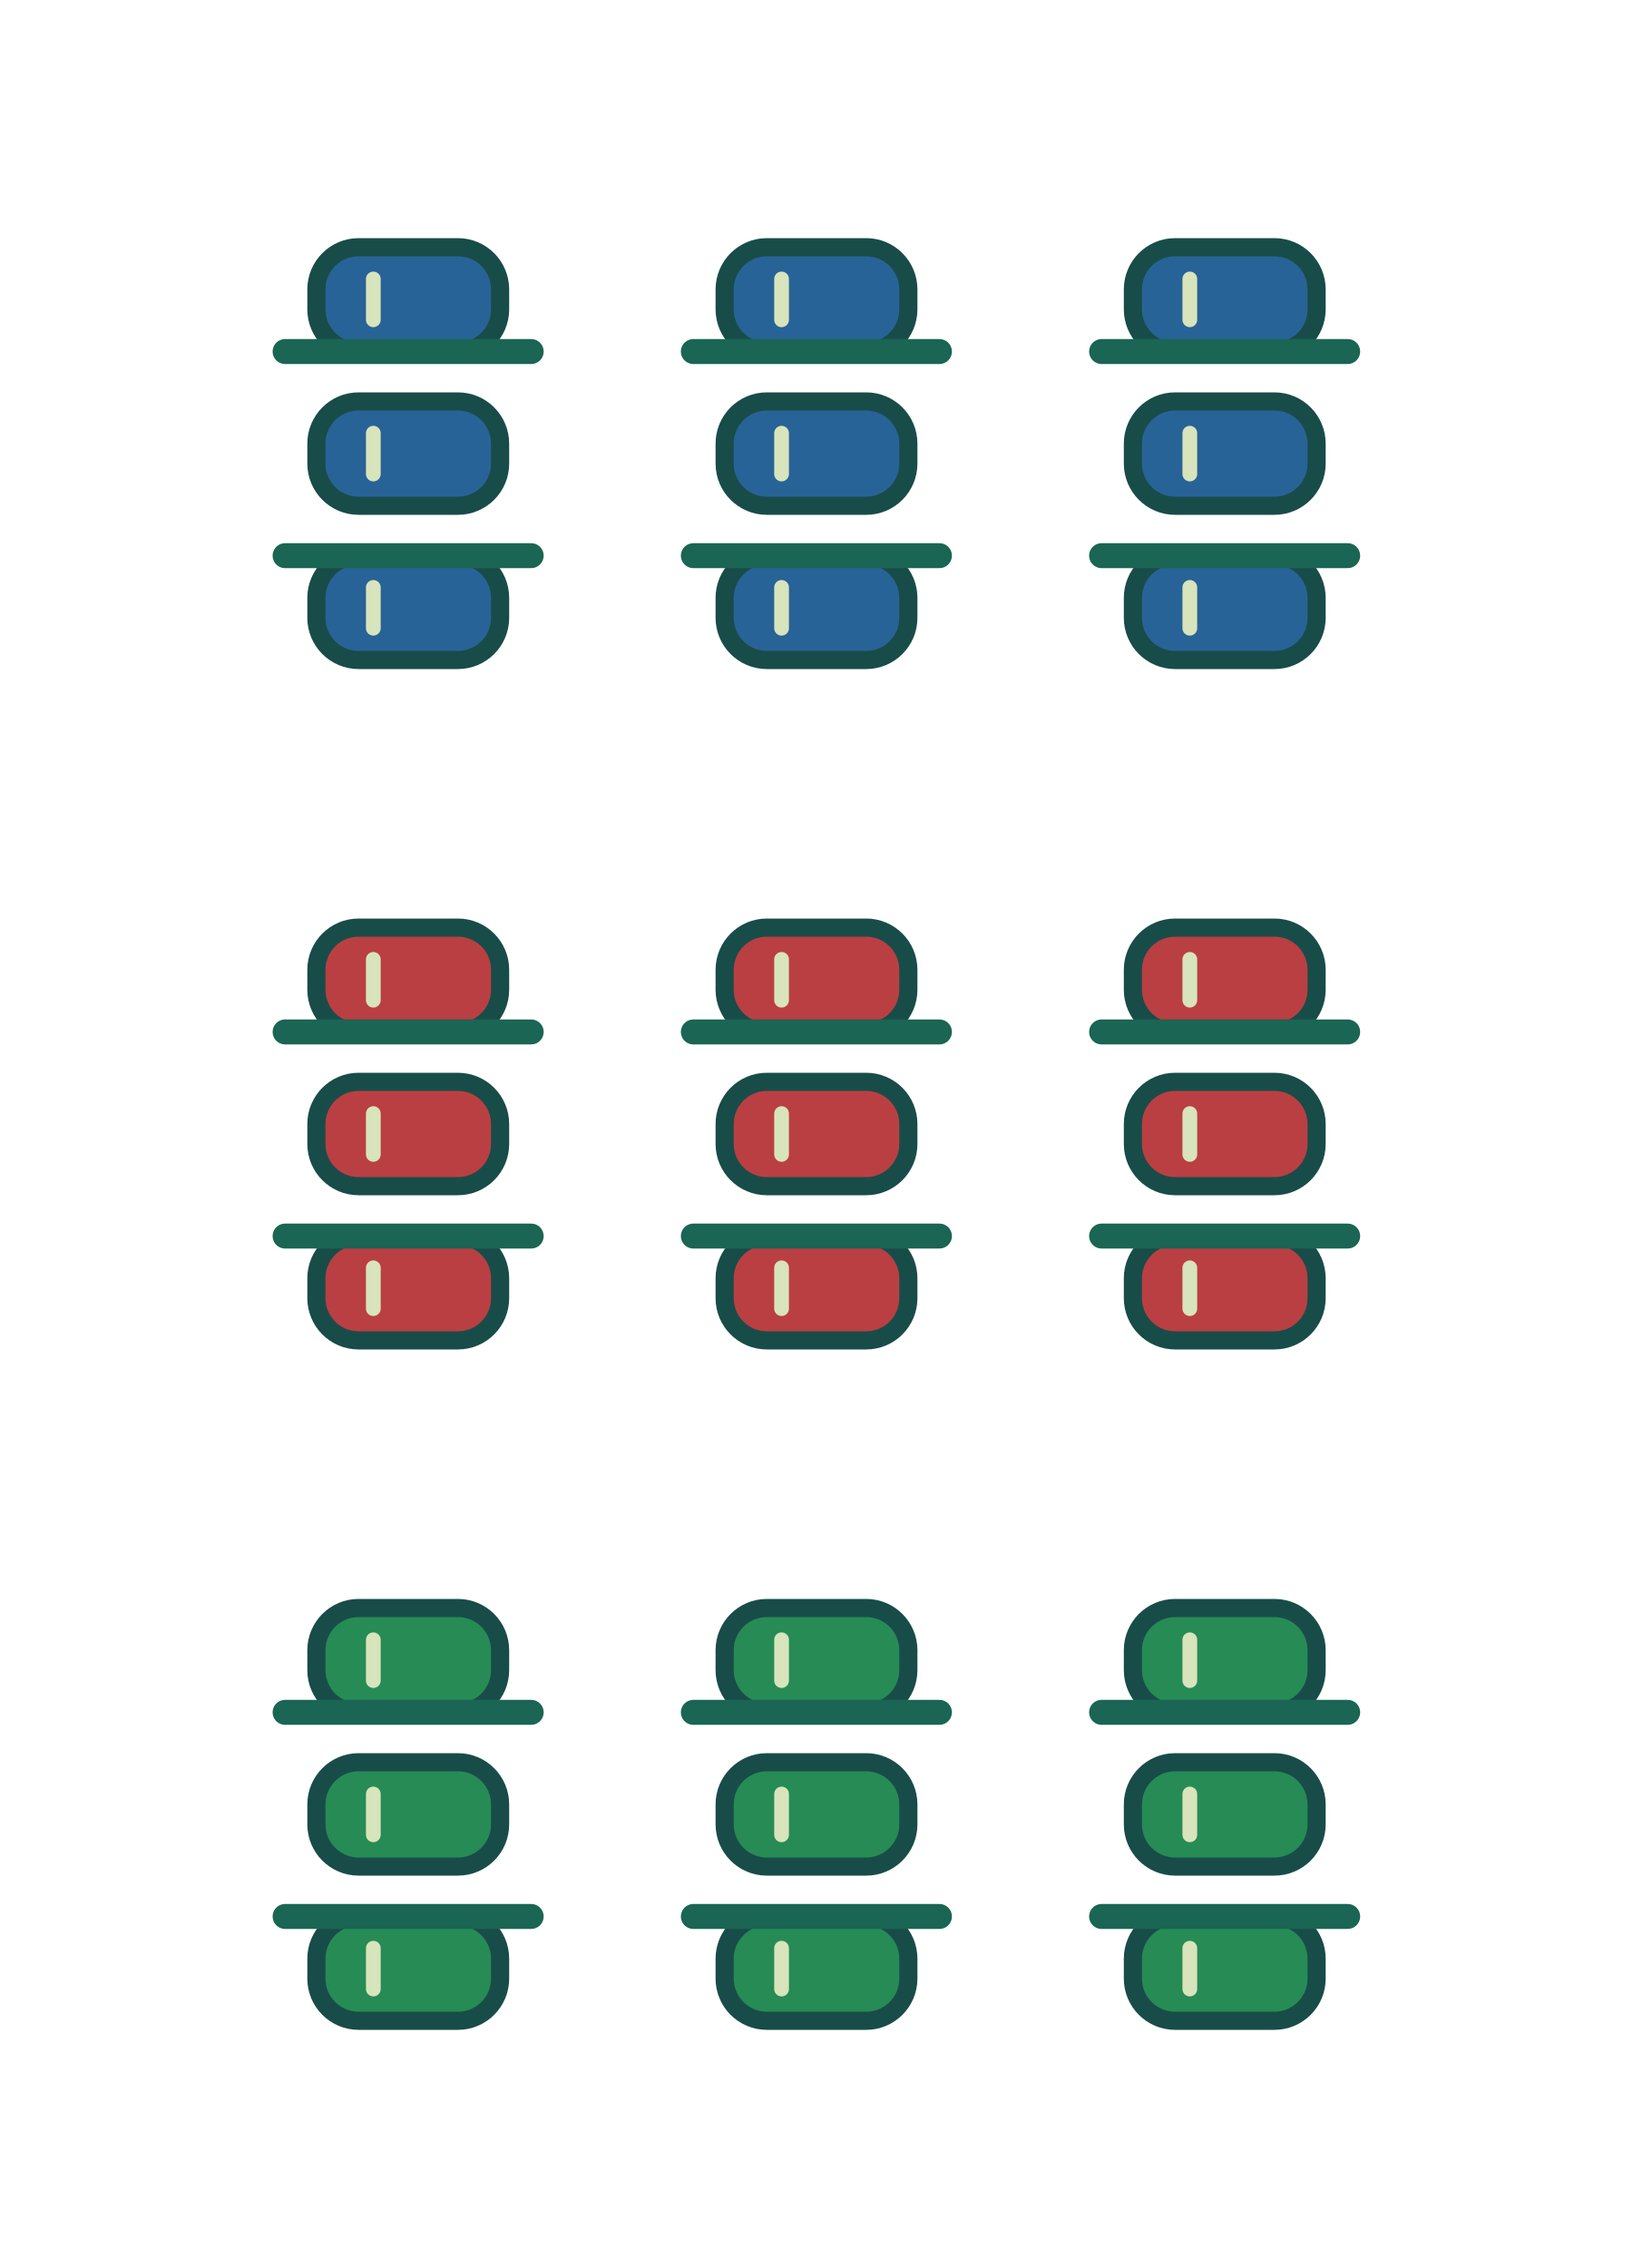
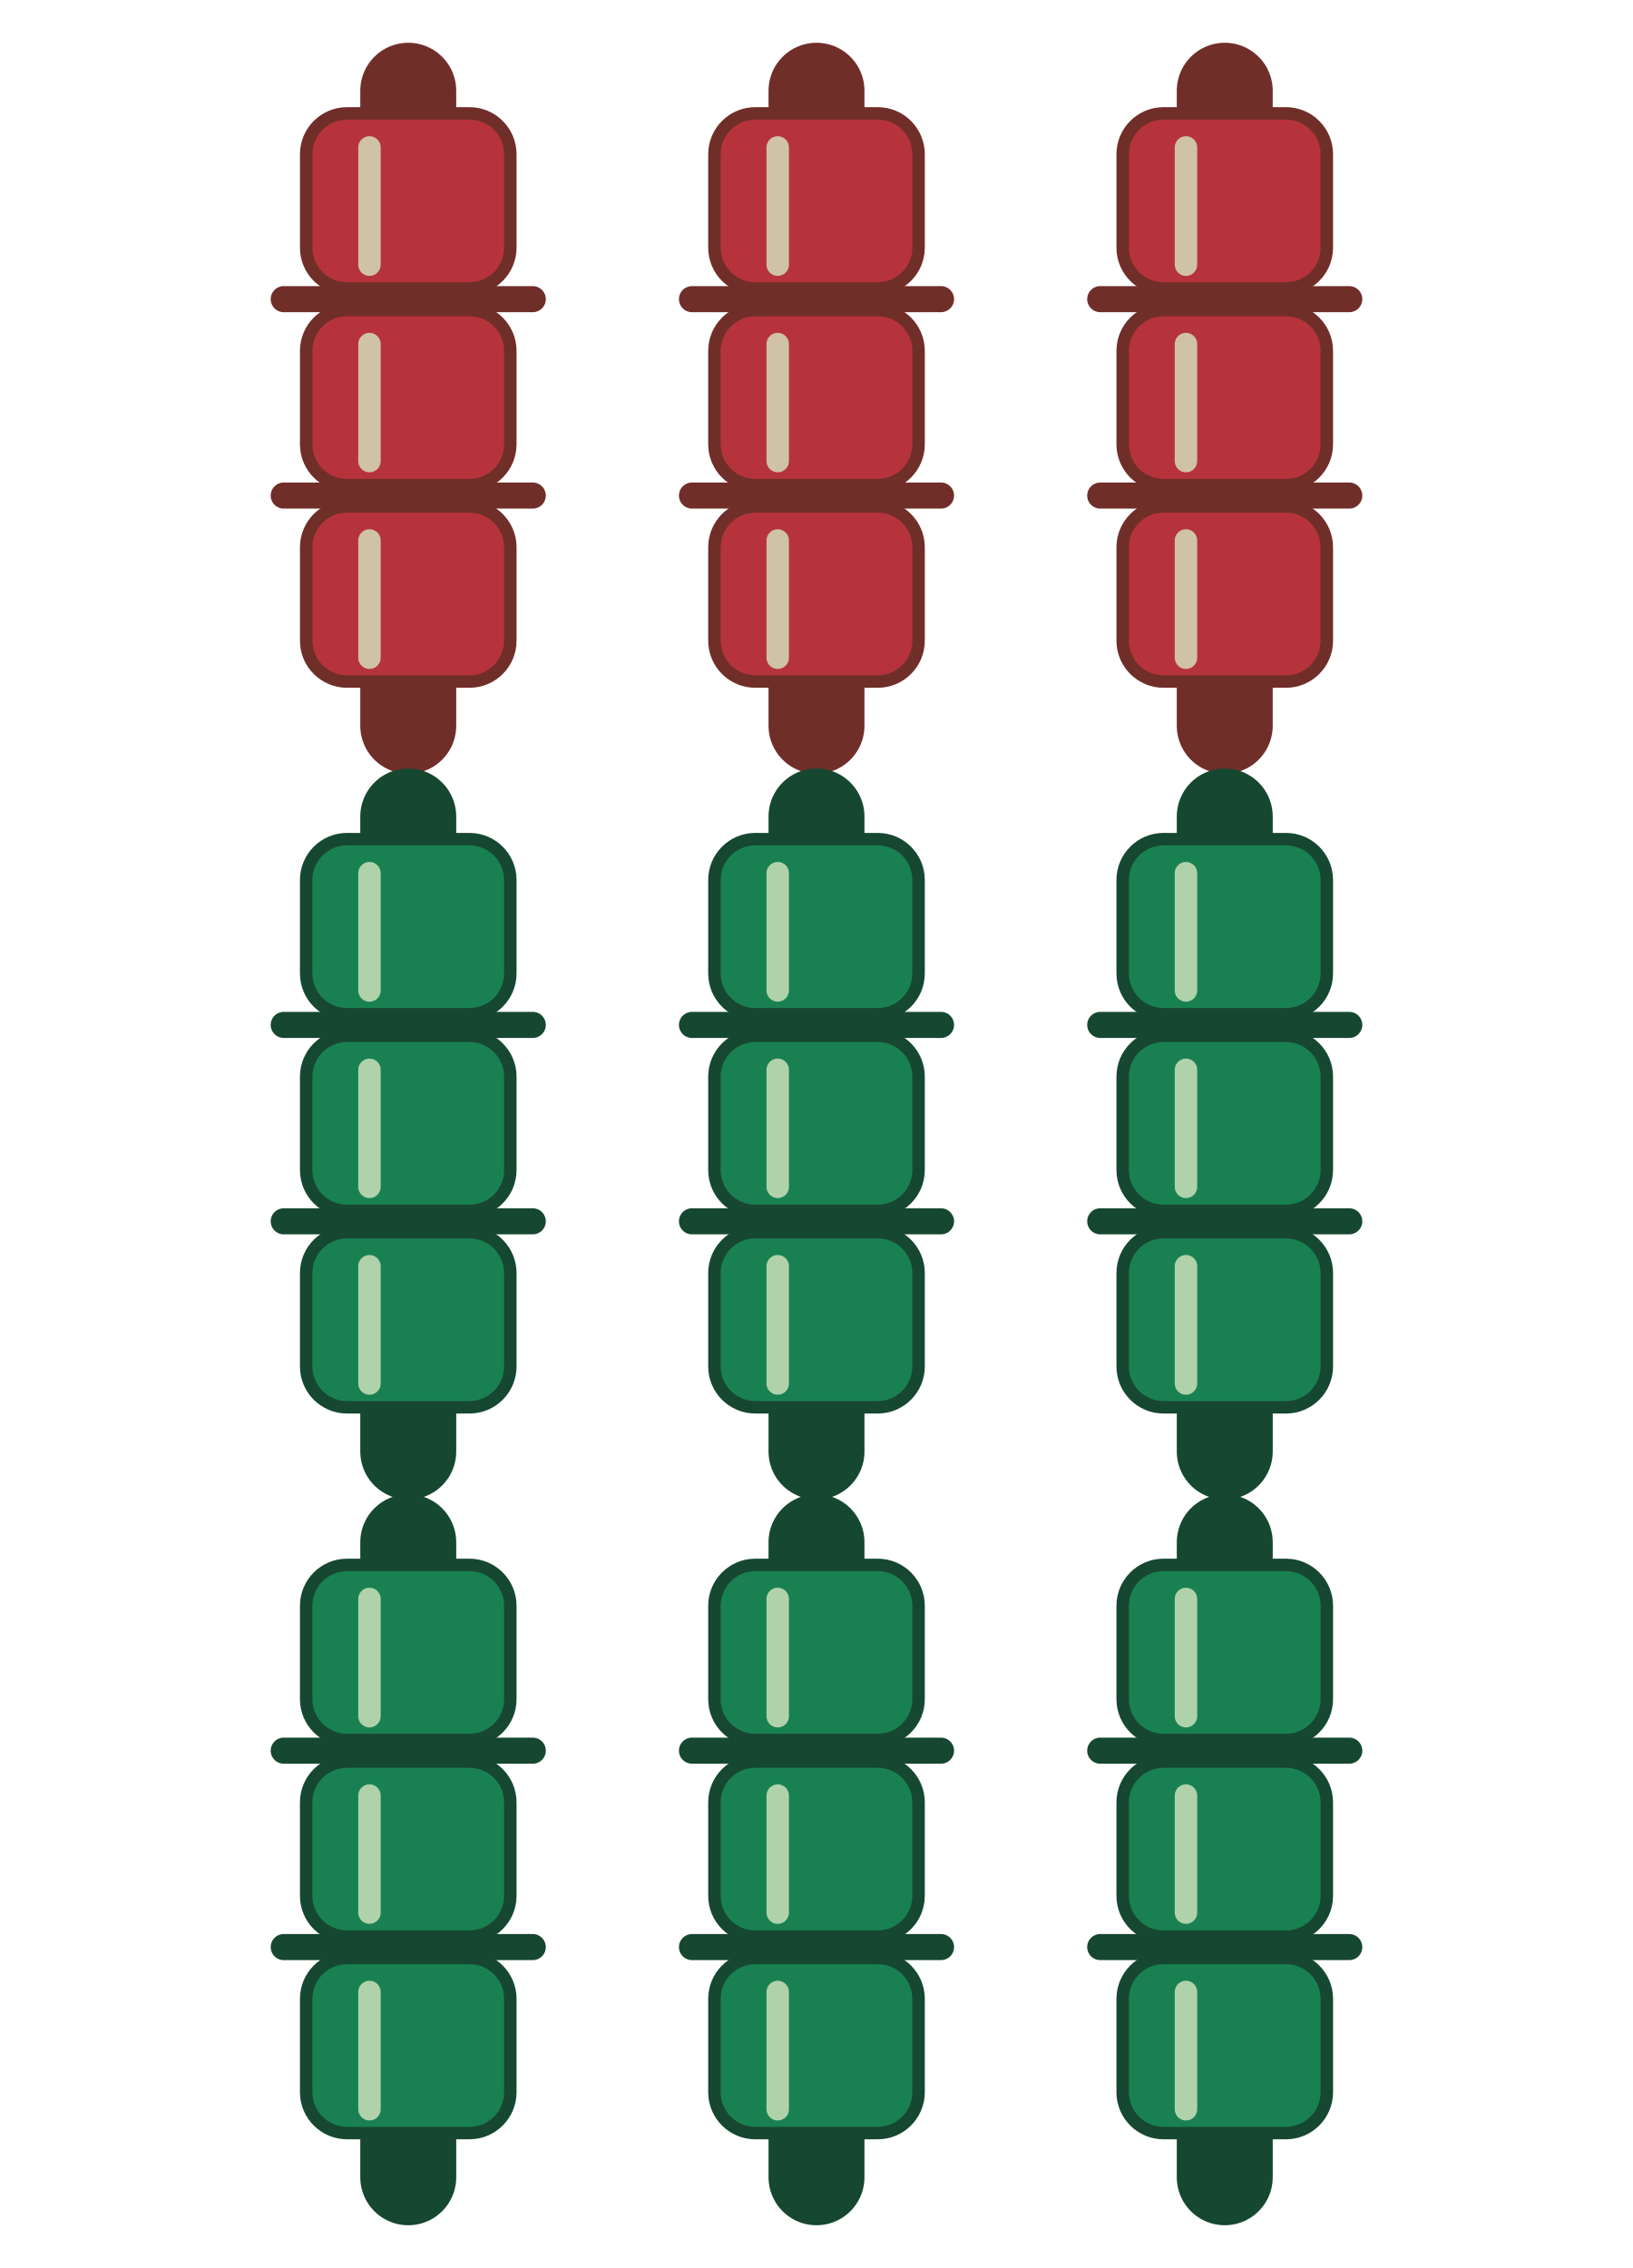
<svg xmlns="http://www.w3.org/2000/svg" width="72" height="100" viewBox="0 0 72 100" role="img" aria-labelledby="tile-title">
-   <g transform="translate(18 20)">
-     <rect x="-4.05" y="-9.10" width="8.1" height="4.60" rx="1.86" fill="#286397" stroke="#184c49" stroke-width=".8" />
-     <path d="M-1.54 -7.70v1.80" stroke="#d8e4bc" stroke-width="0.65" stroke-linecap="round" />
-     <rect x="-4.05" y="-2.30" width="8.1" height="4.60" rx="1.86" fill="#286397" stroke="#184c49" stroke-width=".8" />
-     <path d="M-1.54 -0.90v1.80" stroke="#d8e4bc" stroke-width="0.65" stroke-linecap="round" />
-     <rect x="-4.05" y="4.50" width="8.1" height="4.60" rx="1.86" fill="#286397" stroke="#184c49" stroke-width=".8" />
-     <path d="M-1.54 5.90v1.80" stroke="#d8e4bc" stroke-width="0.65" stroke-linecap="round" />
-     <path d="M-5.43 -4.50h10.85M-5.43 4.50h10.85" stroke="#1a6553" stroke-width="1.1" stroke-linecap="round" />
+   <g transform="translate(18 18)">
+     <path d="M0 -14 V14" stroke="#702e29" stroke-width="4.23" stroke-linecap="round" />
+     <rect x="-4.5" y="-13" width="9" height="7.72" rx="1.8" fill="#b6333b" stroke="#702e29" stroke-width=".55" />
+     <path d="M-1.71 -11.5 V-6.33" fill="none" stroke="#d6e6c2" stroke-opacity=".8" stroke-width="0.99" stroke-linecap="round" />
+     <path d="M-5.49 -4.81 H5.49" stroke="#702e29" stroke-width="1.15" stroke-linecap="round" />
+     <rect x="-4.5" y="-4.33" width="9" height="7.72" rx="1.8" fill="#b6333b" stroke="#702e29" stroke-width=".55" />
+     <path d="M-1.71 -2.83 V2.33" fill="none" stroke="#d6e6c2" stroke-opacity=".8" stroke-width="0.99" stroke-linecap="round" />
+     <path d="M-5.49 3.85 H5.49" stroke="#702e29" stroke-width="1.15" stroke-linecap="round" />
+     <rect x="-4.5" y="4.33" width="9" height="7.72" rx="1.8" fill="#b6333b" stroke="#702e29" stroke-width=".55" />
+     <path d="M-1.71 5.83 V11" fill="none" stroke="#d6e6c2" stroke-opacity=".8" stroke-width="0.99" stroke-linecap="round" />
  </g>
-   <g transform="translate(36 20)">
-     <rect x="-4.05" y="-9.10" width="8.1" height="4.60" rx="1.86" fill="#286397" stroke="#184c49" stroke-width=".8" />
-     <path d="M-1.54 -7.70v1.80" stroke="#d8e4bc" stroke-width="0.65" stroke-linecap="round" />
-     <rect x="-4.05" y="-2.30" width="8.1" height="4.60" rx="1.86" fill="#286397" stroke="#184c49" stroke-width=".8" />
-     <path d="M-1.54 -0.90v1.80" stroke="#d8e4bc" stroke-width="0.65" stroke-linecap="round" />
-     <rect x="-4.05" y="4.50" width="8.1" height="4.60" rx="1.86" fill="#286397" stroke="#184c49" stroke-width=".8" />
-     <path d="M-1.54 5.90v1.80" stroke="#d8e4bc" stroke-width="0.65" stroke-linecap="round" />
-     <path d="M-5.43 -4.50h10.85M-5.43 4.50h10.85" stroke="#1a6553" stroke-width="1.1" stroke-linecap="round" />
+   <g transform="translate(36 18)">
+     <path d="M0 -14 V14" stroke="#702e29" stroke-width="4.23" stroke-linecap="round" />
+     <rect x="-4.5" y="-13" width="9" height="7.72" rx="1.8" fill="#b6333b" stroke="#702e29" stroke-width=".55" />
+     <path d="M-1.71 -11.5 V-6.33" fill="none" stroke="#d6e6c2" stroke-opacity=".8" stroke-width="0.99" stroke-linecap="round" />
+     <path d="M-5.49 -4.81 H5.49" stroke="#702e29" stroke-width="1.15" stroke-linecap="round" />
+     <rect x="-4.5" y="-4.33" width="9" height="7.72" rx="1.8" fill="#b6333b" stroke="#702e29" stroke-width=".55" />
+     <path d="M-1.71 -2.83 V2.33" fill="none" stroke="#d6e6c2" stroke-opacity=".8" stroke-width="0.99" stroke-linecap="round" />
+     <path d="M-5.49 3.85 H5.49" stroke="#702e29" stroke-width="1.15" stroke-linecap="round" />
+     <rect x="-4.5" y="4.33" width="9" height="7.72" rx="1.8" fill="#b6333b" stroke="#702e29" stroke-width=".55" />
+     <path d="M-1.71 5.83 V11" fill="none" stroke="#d6e6c2" stroke-opacity=".8" stroke-width="0.99" stroke-linecap="round" />
  </g>
-   <g transform="translate(54 20)">
-     <rect x="-4.05" y="-9.10" width="8.1" height="4.60" rx="1.86" fill="#286397" stroke="#184c49" stroke-width=".8" />
-     <path d="M-1.54 -7.70v1.80" stroke="#d8e4bc" stroke-width="0.65" stroke-linecap="round" />
-     <rect x="-4.05" y="-2.30" width="8.1" height="4.60" rx="1.86" fill="#286397" stroke="#184c49" stroke-width=".8" />
-     <path d="M-1.54 -0.90v1.80" stroke="#d8e4bc" stroke-width="0.65" stroke-linecap="round" />
-     <rect x="-4.05" y="4.50" width="8.1" height="4.60" rx="1.86" fill="#286397" stroke="#184c49" stroke-width=".8" />
-     <path d="M-1.54 5.90v1.80" stroke="#d8e4bc" stroke-width="0.65" stroke-linecap="round" />
-     <path d="M-5.43 -4.50h10.85M-5.43 4.50h10.85" stroke="#1a6553" stroke-width="1.1" stroke-linecap="round" />
+   <g transform="translate(54 18)">
+     <path d="M0 -14 V14" stroke="#702e29" stroke-width="4.23" stroke-linecap="round" />
+     <rect x="-4.5" y="-13" width="9" height="7.72" rx="1.8" fill="#b6333b" stroke="#702e29" stroke-width=".55" />
+     <path d="M-1.71 -11.5 V-6.33" fill="none" stroke="#d6e6c2" stroke-opacity=".8" stroke-width="0.99" stroke-linecap="round" />
+     <path d="M-5.49 -4.81 H5.49" stroke="#702e29" stroke-width="1.15" stroke-linecap="round" />
+     <rect x="-4.5" y="-4.33" width="9" height="7.72" rx="1.8" fill="#b6333b" stroke="#702e29" stroke-width=".55" />
+     <path d="M-1.71 -2.83 V2.33" fill="none" stroke="#d6e6c2" stroke-opacity=".8" stroke-width="0.99" stroke-linecap="round" />
+     <path d="M-5.49 3.85 H5.49" stroke="#702e29" stroke-width="1.15" stroke-linecap="round" />
+     <rect x="-4.5" y="4.33" width="9" height="7.72" rx="1.8" fill="#b6333b" stroke="#702e29" stroke-width=".55" />
+     <path d="M-1.71 5.83 V11" fill="none" stroke="#d6e6c2" stroke-opacity=".8" stroke-width="0.99" stroke-linecap="round" />
  </g>
  <g transform="translate(18 50)">
-     <rect x="-4.05" y="-9.10" width="8.1" height="4.60" rx="1.86" fill="#ba3f42" stroke="#184c49" stroke-width=".8" />
-     <path d="M-1.54 -7.70v1.80" stroke="#d8e4bc" stroke-width="0.65" stroke-linecap="round" />
-     <rect x="-4.05" y="-2.30" width="8.1" height="4.60" rx="1.86" fill="#ba3f42" stroke="#184c49" stroke-width=".8" />
-     <path d="M-1.54 -0.90v1.80" stroke="#d8e4bc" stroke-width="0.65" stroke-linecap="round" />
-     <rect x="-4.05" y="4.50" width="8.1" height="4.60" rx="1.86" fill="#ba3f42" stroke="#184c49" stroke-width=".8" />
-     <path d="M-1.54 5.90v1.80" stroke="#d8e4bc" stroke-width="0.65" stroke-linecap="round" />
-     <path d="M-5.43 -4.50h10.85M-5.43 4.50h10.85" stroke="#1a6553" stroke-width="1.1" stroke-linecap="round" />
+     <path d="M0 -14 V14" stroke="#164731" stroke-width="4.23" stroke-linecap="round" />
+     <rect x="-4.5" y="-13" width="9" height="7.72" rx="1.8" fill="#198151" stroke="#164731" stroke-width=".55" />
+     <path d="M-1.71 -11.5 V-6.33" fill="none" stroke="#d6e6c2" stroke-opacity=".8" stroke-width="0.99" stroke-linecap="round" />
+     <path d="M-5.49 -4.81 H5.49" stroke="#164731" stroke-width="1.15" stroke-linecap="round" />
+     <rect x="-4.5" y="-4.33" width="9" height="7.72" rx="1.8" fill="#198151" stroke="#164731" stroke-width=".55" />
+     <path d="M-1.71 -2.83 V2.33" fill="none" stroke="#d6e6c2" stroke-opacity=".8" stroke-width="0.99" stroke-linecap="round" />
+     <path d="M-5.49 3.85 H5.49" stroke="#164731" stroke-width="1.15" stroke-linecap="round" />
+     <rect x="-4.5" y="4.33" width="9" height="7.72" rx="1.8" fill="#198151" stroke="#164731" stroke-width=".55" />
+     <path d="M-1.71 5.83 V11" fill="none" stroke="#d6e6c2" stroke-opacity=".8" stroke-width="0.99" stroke-linecap="round" />
  </g>
  <g transform="translate(36 50)">
-     <rect x="-4.05" y="-9.10" width="8.1" height="4.60" rx="1.86" fill="#ba3f42" stroke="#184c49" stroke-width=".8" />
-     <path d="M-1.54 -7.70v1.80" stroke="#d8e4bc" stroke-width="0.65" stroke-linecap="round" />
-     <rect x="-4.05" y="-2.30" width="8.1" height="4.60" rx="1.86" fill="#ba3f42" stroke="#184c49" stroke-width=".8" />
-     <path d="M-1.54 -0.90v1.80" stroke="#d8e4bc" stroke-width="0.65" stroke-linecap="round" />
-     <rect x="-4.05" y="4.50" width="8.1" height="4.60" rx="1.86" fill="#ba3f42" stroke="#184c49" stroke-width=".8" />
-     <path d="M-1.54 5.90v1.80" stroke="#d8e4bc" stroke-width="0.65" stroke-linecap="round" />
-     <path d="M-5.43 -4.50h10.85M-5.43 4.50h10.85" stroke="#1a6553" stroke-width="1.1" stroke-linecap="round" />
+     <path d="M0 -14 V14" stroke="#164731" stroke-width="4.23" stroke-linecap="round" />
+     <rect x="-4.5" y="-13" width="9" height="7.72" rx="1.8" fill="#198151" stroke="#164731" stroke-width=".55" />
+     <path d="M-1.71 -11.5 V-6.33" fill="none" stroke="#d6e6c2" stroke-opacity=".8" stroke-width="0.99" stroke-linecap="round" />
+     <path d="M-5.49 -4.81 H5.49" stroke="#164731" stroke-width="1.15" stroke-linecap="round" />
+     <rect x="-4.5" y="-4.33" width="9" height="7.72" rx="1.8" fill="#198151" stroke="#164731" stroke-width=".55" />
+     <path d="M-1.71 -2.83 V2.33" fill="none" stroke="#d6e6c2" stroke-opacity=".8" stroke-width="0.99" stroke-linecap="round" />
+     <path d="M-5.49 3.85 H5.49" stroke="#164731" stroke-width="1.15" stroke-linecap="round" />
+     <rect x="-4.5" y="4.33" width="9" height="7.72" rx="1.8" fill="#198151" stroke="#164731" stroke-width=".55" />
+     <path d="M-1.71 5.83 V11" fill="none" stroke="#d6e6c2" stroke-opacity=".8" stroke-width="0.99" stroke-linecap="round" />
  </g>
  <g transform="translate(54 50)">
-     <rect x="-4.05" y="-9.10" width="8.1" height="4.60" rx="1.86" fill="#ba3f42" stroke="#184c49" stroke-width=".8" />
-     <path d="M-1.54 -7.70v1.80" stroke="#d8e4bc" stroke-width="0.65" stroke-linecap="round" />
-     <rect x="-4.05" y="-2.30" width="8.1" height="4.60" rx="1.86" fill="#ba3f42" stroke="#184c49" stroke-width=".8" />
-     <path d="M-1.54 -0.90v1.80" stroke="#d8e4bc" stroke-width="0.65" stroke-linecap="round" />
-     <rect x="-4.05" y="4.50" width="8.1" height="4.60" rx="1.86" fill="#ba3f42" stroke="#184c49" stroke-width=".8" />
-     <path d="M-1.54 5.90v1.80" stroke="#d8e4bc" stroke-width="0.65" stroke-linecap="round" />
-     <path d="M-5.43 -4.50h10.85M-5.43 4.50h10.85" stroke="#1a6553" stroke-width="1.1" stroke-linecap="round" />
+     <path d="M0 -14 V14" stroke="#164731" stroke-width="4.23" stroke-linecap="round" />
+     <rect x="-4.5" y="-13" width="9" height="7.72" rx="1.8" fill="#198151" stroke="#164731" stroke-width=".55" />
+     <path d="M-1.71 -11.5 V-6.33" fill="none" stroke="#d6e6c2" stroke-opacity=".8" stroke-width="0.99" stroke-linecap="round" />
+     <path d="M-5.49 -4.81 H5.49" stroke="#164731" stroke-width="1.15" stroke-linecap="round" />
+     <rect x="-4.5" y="-4.33" width="9" height="7.72" rx="1.8" fill="#198151" stroke="#164731" stroke-width=".55" />
+     <path d="M-1.71 -2.83 V2.33" fill="none" stroke="#d6e6c2" stroke-opacity=".8" stroke-width="0.99" stroke-linecap="round" />
+     <path d="M-5.49 3.85 H5.49" stroke="#164731" stroke-width="1.15" stroke-linecap="round" />
+     <rect x="-4.5" y="4.33" width="9" height="7.72" rx="1.8" fill="#198151" stroke="#164731" stroke-width=".55" />
+     <path d="M-1.71 5.83 V11" fill="none" stroke="#d6e6c2" stroke-opacity=".8" stroke-width="0.99" stroke-linecap="round" />
  </g>
-   <g transform="translate(18 80)">
-     <rect x="-4.05" y="-9.10" width="8.1" height="4.60" rx="1.86" fill="#278b55" stroke="#184c49" stroke-width=".8" />
-     <path d="M-1.54 -7.70v1.80" stroke="#d8e4bc" stroke-width="0.65" stroke-linecap="round" />
-     <rect x="-4.05" y="-2.30" width="8.1" height="4.60" rx="1.86" fill="#278b55" stroke="#184c49" stroke-width=".8" />
-     <path d="M-1.54 -0.90v1.80" stroke="#d8e4bc" stroke-width="0.65" stroke-linecap="round" />
-     <rect x="-4.05" y="4.50" width="8.1" height="4.60" rx="1.86" fill="#278b55" stroke="#184c49" stroke-width=".8" />
-     <path d="M-1.54 5.90v1.80" stroke="#d8e4bc" stroke-width="0.65" stroke-linecap="round" />
-     <path d="M-5.43 -4.50h10.85M-5.43 4.50h10.85" stroke="#1a6553" stroke-width="1.1" stroke-linecap="round" />
+   <g transform="translate(18 82)">
+     <path d="M0 -14 V14" stroke="#164731" stroke-width="4.23" stroke-linecap="round" />
+     <rect x="-4.5" y="-13" width="9" height="7.72" rx="1.8" fill="#198151" stroke="#164731" stroke-width=".55" />
+     <path d="M-1.71 -11.5 V-6.33" fill="none" stroke="#d6e6c2" stroke-opacity=".8" stroke-width="0.99" stroke-linecap="round" />
+     <path d="M-5.49 -4.81 H5.49" stroke="#164731" stroke-width="1.15" stroke-linecap="round" />
+     <rect x="-4.5" y="-4.33" width="9" height="7.72" rx="1.8" fill="#198151" stroke="#164731" stroke-width=".55" />
+     <path d="M-1.71 -2.83 V2.33" fill="none" stroke="#d6e6c2" stroke-opacity=".8" stroke-width="0.99" stroke-linecap="round" />
+     <path d="M-5.49 3.85 H5.49" stroke="#164731" stroke-width="1.15" stroke-linecap="round" />
+     <rect x="-4.5" y="4.33" width="9" height="7.72" rx="1.8" fill="#198151" stroke="#164731" stroke-width=".55" />
+     <path d="M-1.71 5.83 V11" fill="none" stroke="#d6e6c2" stroke-opacity=".8" stroke-width="0.99" stroke-linecap="round" />
  </g>
-   <g transform="translate(36 80)">
-     <rect x="-4.05" y="-9.10" width="8.1" height="4.60" rx="1.86" fill="#278b55" stroke="#184c49" stroke-width=".8" />
-     <path d="M-1.54 -7.70v1.80" stroke="#d8e4bc" stroke-width="0.65" stroke-linecap="round" />
-     <rect x="-4.05" y="-2.30" width="8.1" height="4.60" rx="1.86" fill="#278b55" stroke="#184c49" stroke-width=".8" />
-     <path d="M-1.54 -0.90v1.80" stroke="#d8e4bc" stroke-width="0.65" stroke-linecap="round" />
-     <rect x="-4.05" y="4.50" width="8.1" height="4.60" rx="1.86" fill="#278b55" stroke="#184c49" stroke-width=".8" />
-     <path d="M-1.54 5.90v1.80" stroke="#d8e4bc" stroke-width="0.65" stroke-linecap="round" />
-     <path d="M-5.43 -4.50h10.85M-5.43 4.50h10.85" stroke="#1a6553" stroke-width="1.1" stroke-linecap="round" />
+   <g transform="translate(36 82)">
+     <path d="M0 -14 V14" stroke="#164731" stroke-width="4.23" stroke-linecap="round" />
+     <rect x="-4.5" y="-13" width="9" height="7.72" rx="1.8" fill="#198151" stroke="#164731" stroke-width=".55" />
+     <path d="M-1.71 -11.5 V-6.33" fill="none" stroke="#d6e6c2" stroke-opacity=".8" stroke-width="0.99" stroke-linecap="round" />
+     <path d="M-5.49 -4.81 H5.49" stroke="#164731" stroke-width="1.15" stroke-linecap="round" />
+     <rect x="-4.5" y="-4.33" width="9" height="7.72" rx="1.8" fill="#198151" stroke="#164731" stroke-width=".55" />
+     <path d="M-1.71 -2.83 V2.33" fill="none" stroke="#d6e6c2" stroke-opacity=".8" stroke-width="0.99" stroke-linecap="round" />
+     <path d="M-5.49 3.85 H5.49" stroke="#164731" stroke-width="1.15" stroke-linecap="round" />
+     <rect x="-4.5" y="4.33" width="9" height="7.72" rx="1.8" fill="#198151" stroke="#164731" stroke-width=".55" />
+     <path d="M-1.71 5.83 V11" fill="none" stroke="#d6e6c2" stroke-opacity=".8" stroke-width="0.99" stroke-linecap="round" />
  </g>
-   <g transform="translate(54 80)">
-     <rect x="-4.05" y="-9.10" width="8.1" height="4.60" rx="1.86" fill="#278b55" stroke="#184c49" stroke-width=".8" />
-     <path d="M-1.54 -7.70v1.80" stroke="#d8e4bc" stroke-width="0.65" stroke-linecap="round" />
-     <rect x="-4.05" y="-2.30" width="8.1" height="4.60" rx="1.86" fill="#278b55" stroke="#184c49" stroke-width=".8" />
-     <path d="M-1.54 -0.90v1.80" stroke="#d8e4bc" stroke-width="0.65" stroke-linecap="round" />
-     <rect x="-4.05" y="4.50" width="8.1" height="4.60" rx="1.86" fill="#278b55" stroke="#184c49" stroke-width=".8" />
-     <path d="M-1.54 5.90v1.80" stroke="#d8e4bc" stroke-width="0.65" stroke-linecap="round" />
-     <path d="M-5.43 -4.50h10.85M-5.43 4.50h10.85" stroke="#1a6553" stroke-width="1.1" stroke-linecap="round" />
+   <g transform="translate(54 82)">
+     <path d="M0 -14 V14" stroke="#164731" stroke-width="4.23" stroke-linecap="round" />
+     <rect x="-4.5" y="-13" width="9" height="7.72" rx="1.8" fill="#198151" stroke="#164731" stroke-width=".55" />
+     <path d="M-1.71 -11.5 V-6.33" fill="none" stroke="#d6e6c2" stroke-opacity=".8" stroke-width="0.99" stroke-linecap="round" />
+     <path d="M-5.49 -4.81 H5.49" stroke="#164731" stroke-width="1.15" stroke-linecap="round" />
+     <rect x="-4.5" y="-4.33" width="9" height="7.72" rx="1.8" fill="#198151" stroke="#164731" stroke-width=".55" />
+     <path d="M-1.71 -2.83 V2.33" fill="none" stroke="#d6e6c2" stroke-opacity=".8" stroke-width="0.99" stroke-linecap="round" />
+     <path d="M-5.49 3.85 H5.49" stroke="#164731" stroke-width="1.15" stroke-linecap="round" />
+     <rect x="-4.5" y="4.33" width="9" height="7.72" rx="1.8" fill="#198151" stroke="#164731" stroke-width=".55" />
+     <path d="M-1.71 5.83 V11" fill="none" stroke="#d6e6c2" stroke-opacity=".8" stroke-width="0.99" stroke-linecap="round" />
  </g>
</svg>
